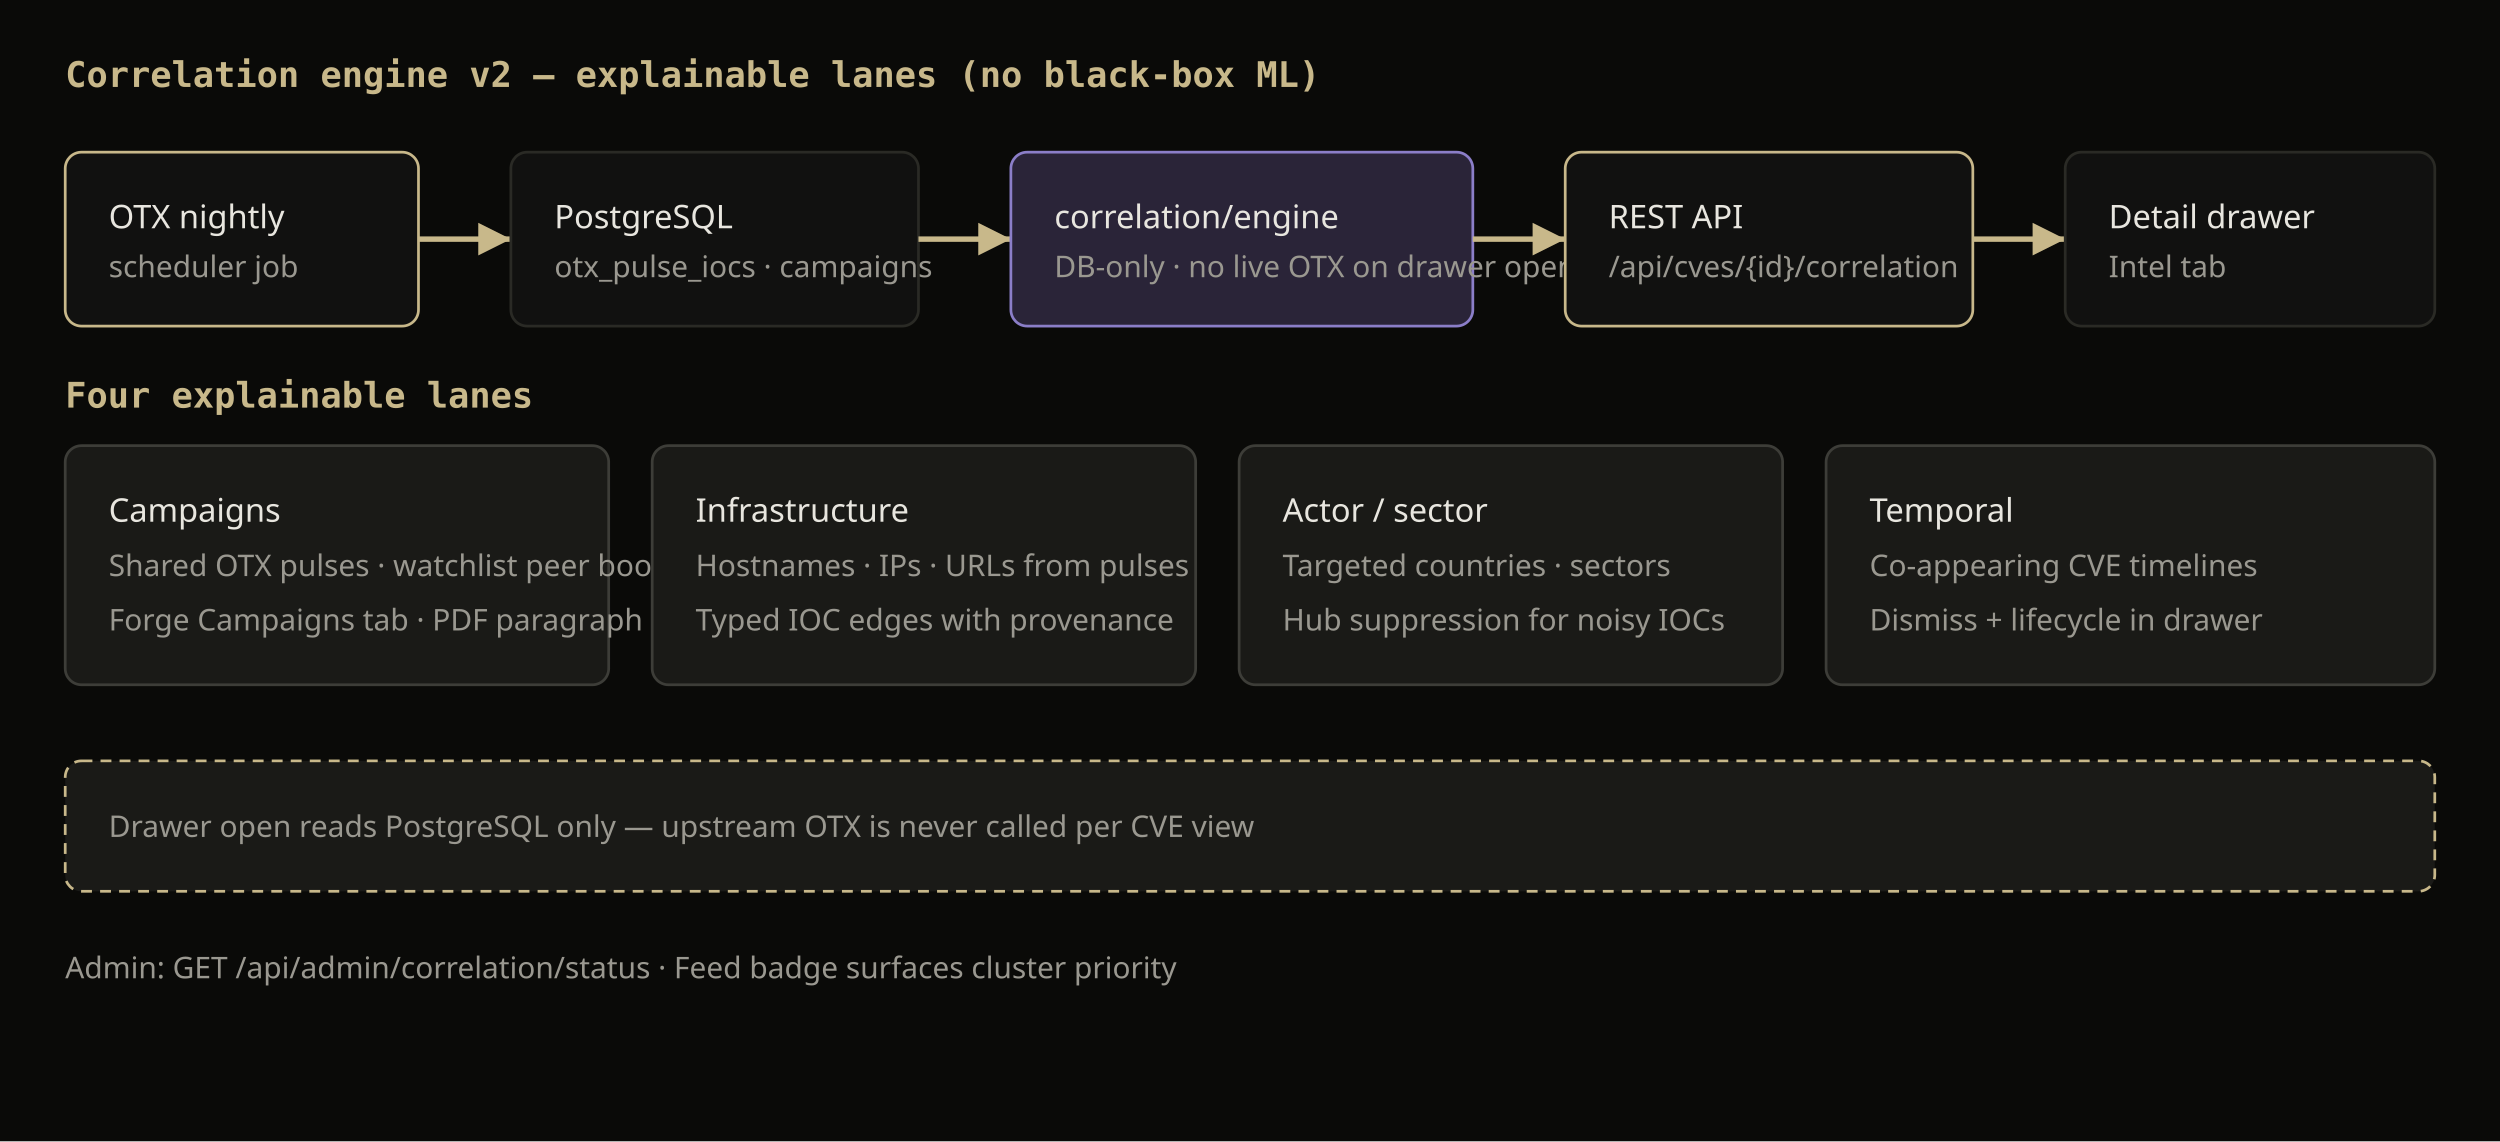
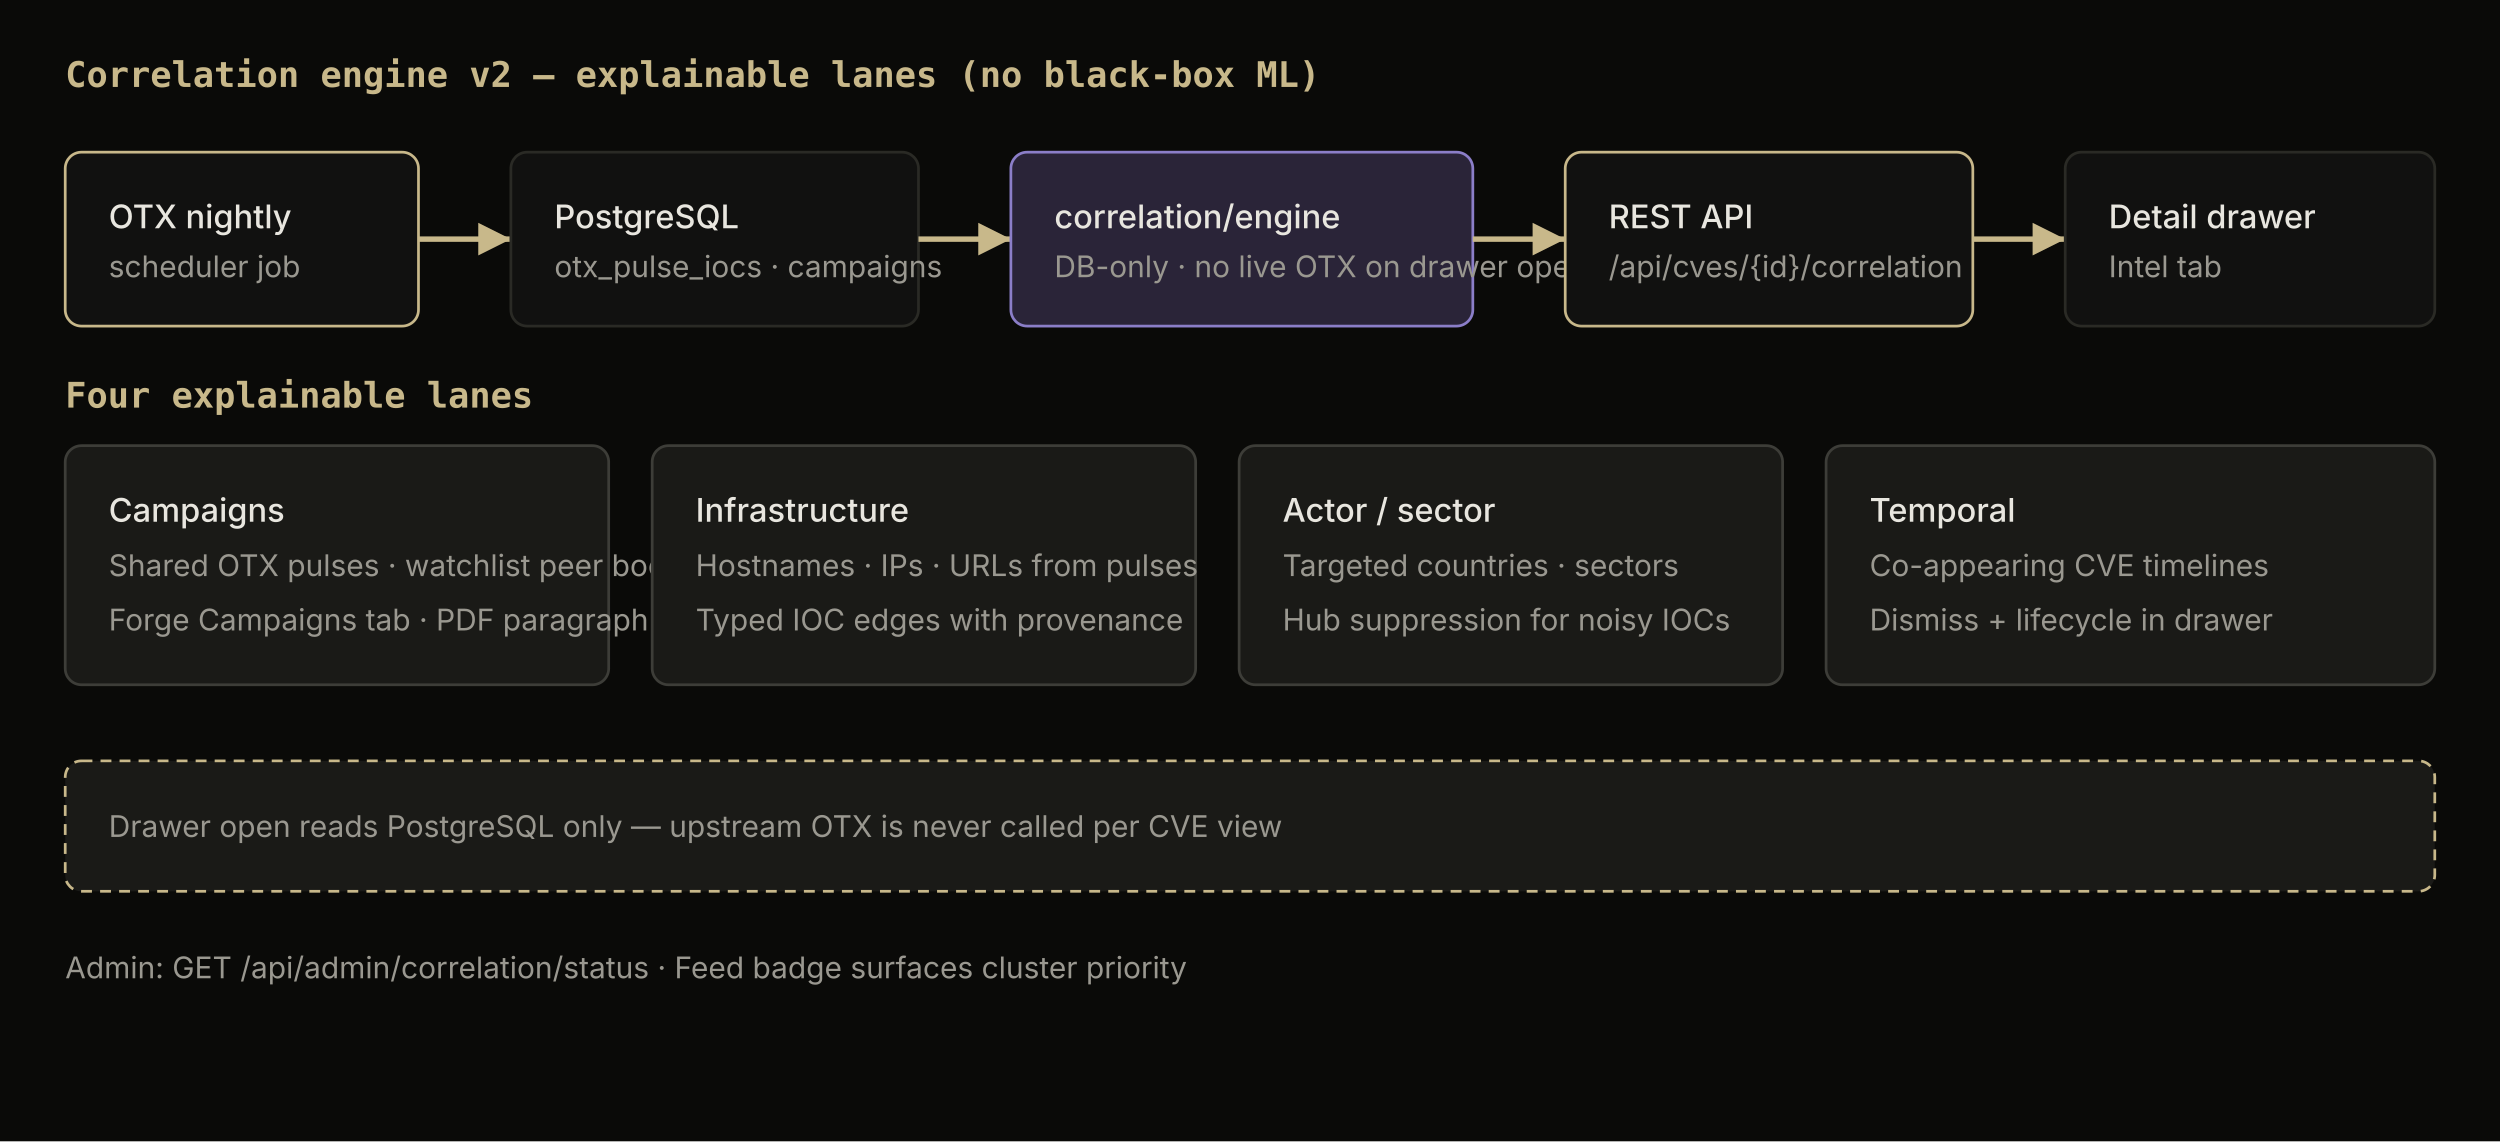
<svg xmlns="http://www.w3.org/2000/svg" viewBox="0 0 920 420" role="img" aria-label="BRIEFR correlation pipeline">
  <defs>
    <style>
      .bg { fill: #0a0a08; }
      .node { fill: #111110; stroke: #2a2a25; }
      .accent { stroke: #c8b88a; }
      .purple { fill: #2a2438; stroke: #8b7ec8; }
-       .title { fill: #c8b88a; font: 600 13px 'IBM Plex Mono', monospace; }
-       .label { fill: #e8e6df; font: 500 12px 'IBM Plex Sans', system-ui, sans-serif; }
-       .sub { fill: #9a9890; font: 400 11px 'IBM Plex Sans', system-ui, sans-serif; }
+       .title { fill: #c8b88a; font: 600 13px 'IBM Plex Mono', 'SFMono-Regular', Consolas, monospace; }
+       .label { fill: #e8e6df; font: 500 12px system-ui, -apple-system, 'Segoe UI', sans-serif; }
+       .sub { fill: #9a9890; font: 400 11px system-ui, -apple-system, 'Segoe UI', sans-serif; }
      .arrow { stroke: #c8b88a; stroke-width: 2; fill: none; marker-end: url(#ah); }
      .lane { fill: #1a1a17; stroke: #3d3d38; }
    </style>
    <marker id="ah" markerWidth="8" markerHeight="8" refX="6" refY="3" orient="auto">
      <path d="M0,0 L6,3 L0,6 Z" fill="#c8b88a" />
    </marker>
  </defs>
  <rect class="bg" width="920" height="420" />
  <text x="24" y="32" class="title">Correlation engine v2 — explainable lanes (no black-box ML)</text>
  <rect class="node accent" x="24" y="56" width="130" height="64" rx="6" />
  <text x="40" y="84" class="label">OTX nightly</text>
  <text x="40" y="102" class="sub">scheduler job</text>
  <line class="arrow" x1="154" y1="88" x2="188" y2="88" />
  <rect class="node" x="188" y="56" width="150" height="64" rx="6" />
  <text x="204" y="84" class="label">PostgreSQL</text>
  <text x="204" y="102" class="sub">otx_pulse_iocs · campaigns</text>
  <line class="arrow" x1="338" y1="88" x2="372" y2="88" />
  <rect class="purple" x="372" y="56" width="170" height="64" rx="6" />
  <text x="388" y="84" class="label">correlation/engine</text>
  <text x="388" y="102" class="sub">DB-only · no live OTX on drawer open</text>
  <line class="arrow" x1="542" y1="88" x2="576" y2="88" />
  <rect class="node accent" x="576" y="56" width="150" height="64" rx="6" />
  <text x="592" y="84" class="label">REST API</text>
  <text x="592" y="102" class="sub">/api/cves/{id}/correlation</text>
  <line class="arrow" x1="726" y1="88" x2="760" y2="88" />
  <rect class="node" x="760" y="56" width="136" height="64" rx="6" />
  <text x="776" y="84" class="label">Detail drawer</text>
  <text x="776" y="102" class="sub">Intel tab</text>
  <text x="24" y="150" class="title">Four explainable lanes</text>
  <rect class="lane" x="24" y="164" width="200" height="88" rx="6" />
  <text x="40" y="192" class="label">Campaigns</text>
  <text x="40" y="212" class="sub">Shared OTX pulses · watchlist peer boost</text>
  <text x="40" y="232" class="sub">Forge Campaigns tab · PDF paragraph</text>
  <rect class="lane" x="240" y="164" width="200" height="88" rx="6" />
  <text x="256" y="192" class="label">Infrastructure</text>
  <text x="256" y="212" class="sub">Hostnames · IPs · URLs from pulses</text>
  <text x="256" y="232" class="sub">Typed IOC edges with provenance</text>
  <rect class="lane" x="456" y="164" width="200" height="88" rx="6" />
  <text x="472" y="192" class="label">Actor / sector</text>
  <text x="472" y="212" class="sub">Targeted countries · sectors</text>
  <text x="472" y="232" class="sub">Hub suppression for noisy IOCs</text>
  <rect class="lane" x="672" y="164" width="224" height="88" rx="6" />
  <text x="688" y="192" class="label">Temporal</text>
  <text x="688" y="212" class="sub">Co-appearing CVE timelines</text>
  <text x="688" y="232" class="sub">Dismiss + lifecycle in drawer</text>
  <rect x="24" y="280" width="872" height="48" rx="6" fill="#1a1a17" stroke="#c8b88a" stroke-dasharray="4 3" />
  <text x="40" y="308" class="sub">Drawer open reads PostgreSQL only — upstream OTX is never called per CVE view</text>
  <text x="24" y="360" class="sub">Admin: GET /api/admin/correlation/status · Feed badge surfaces cluster priority</text>
</svg>
